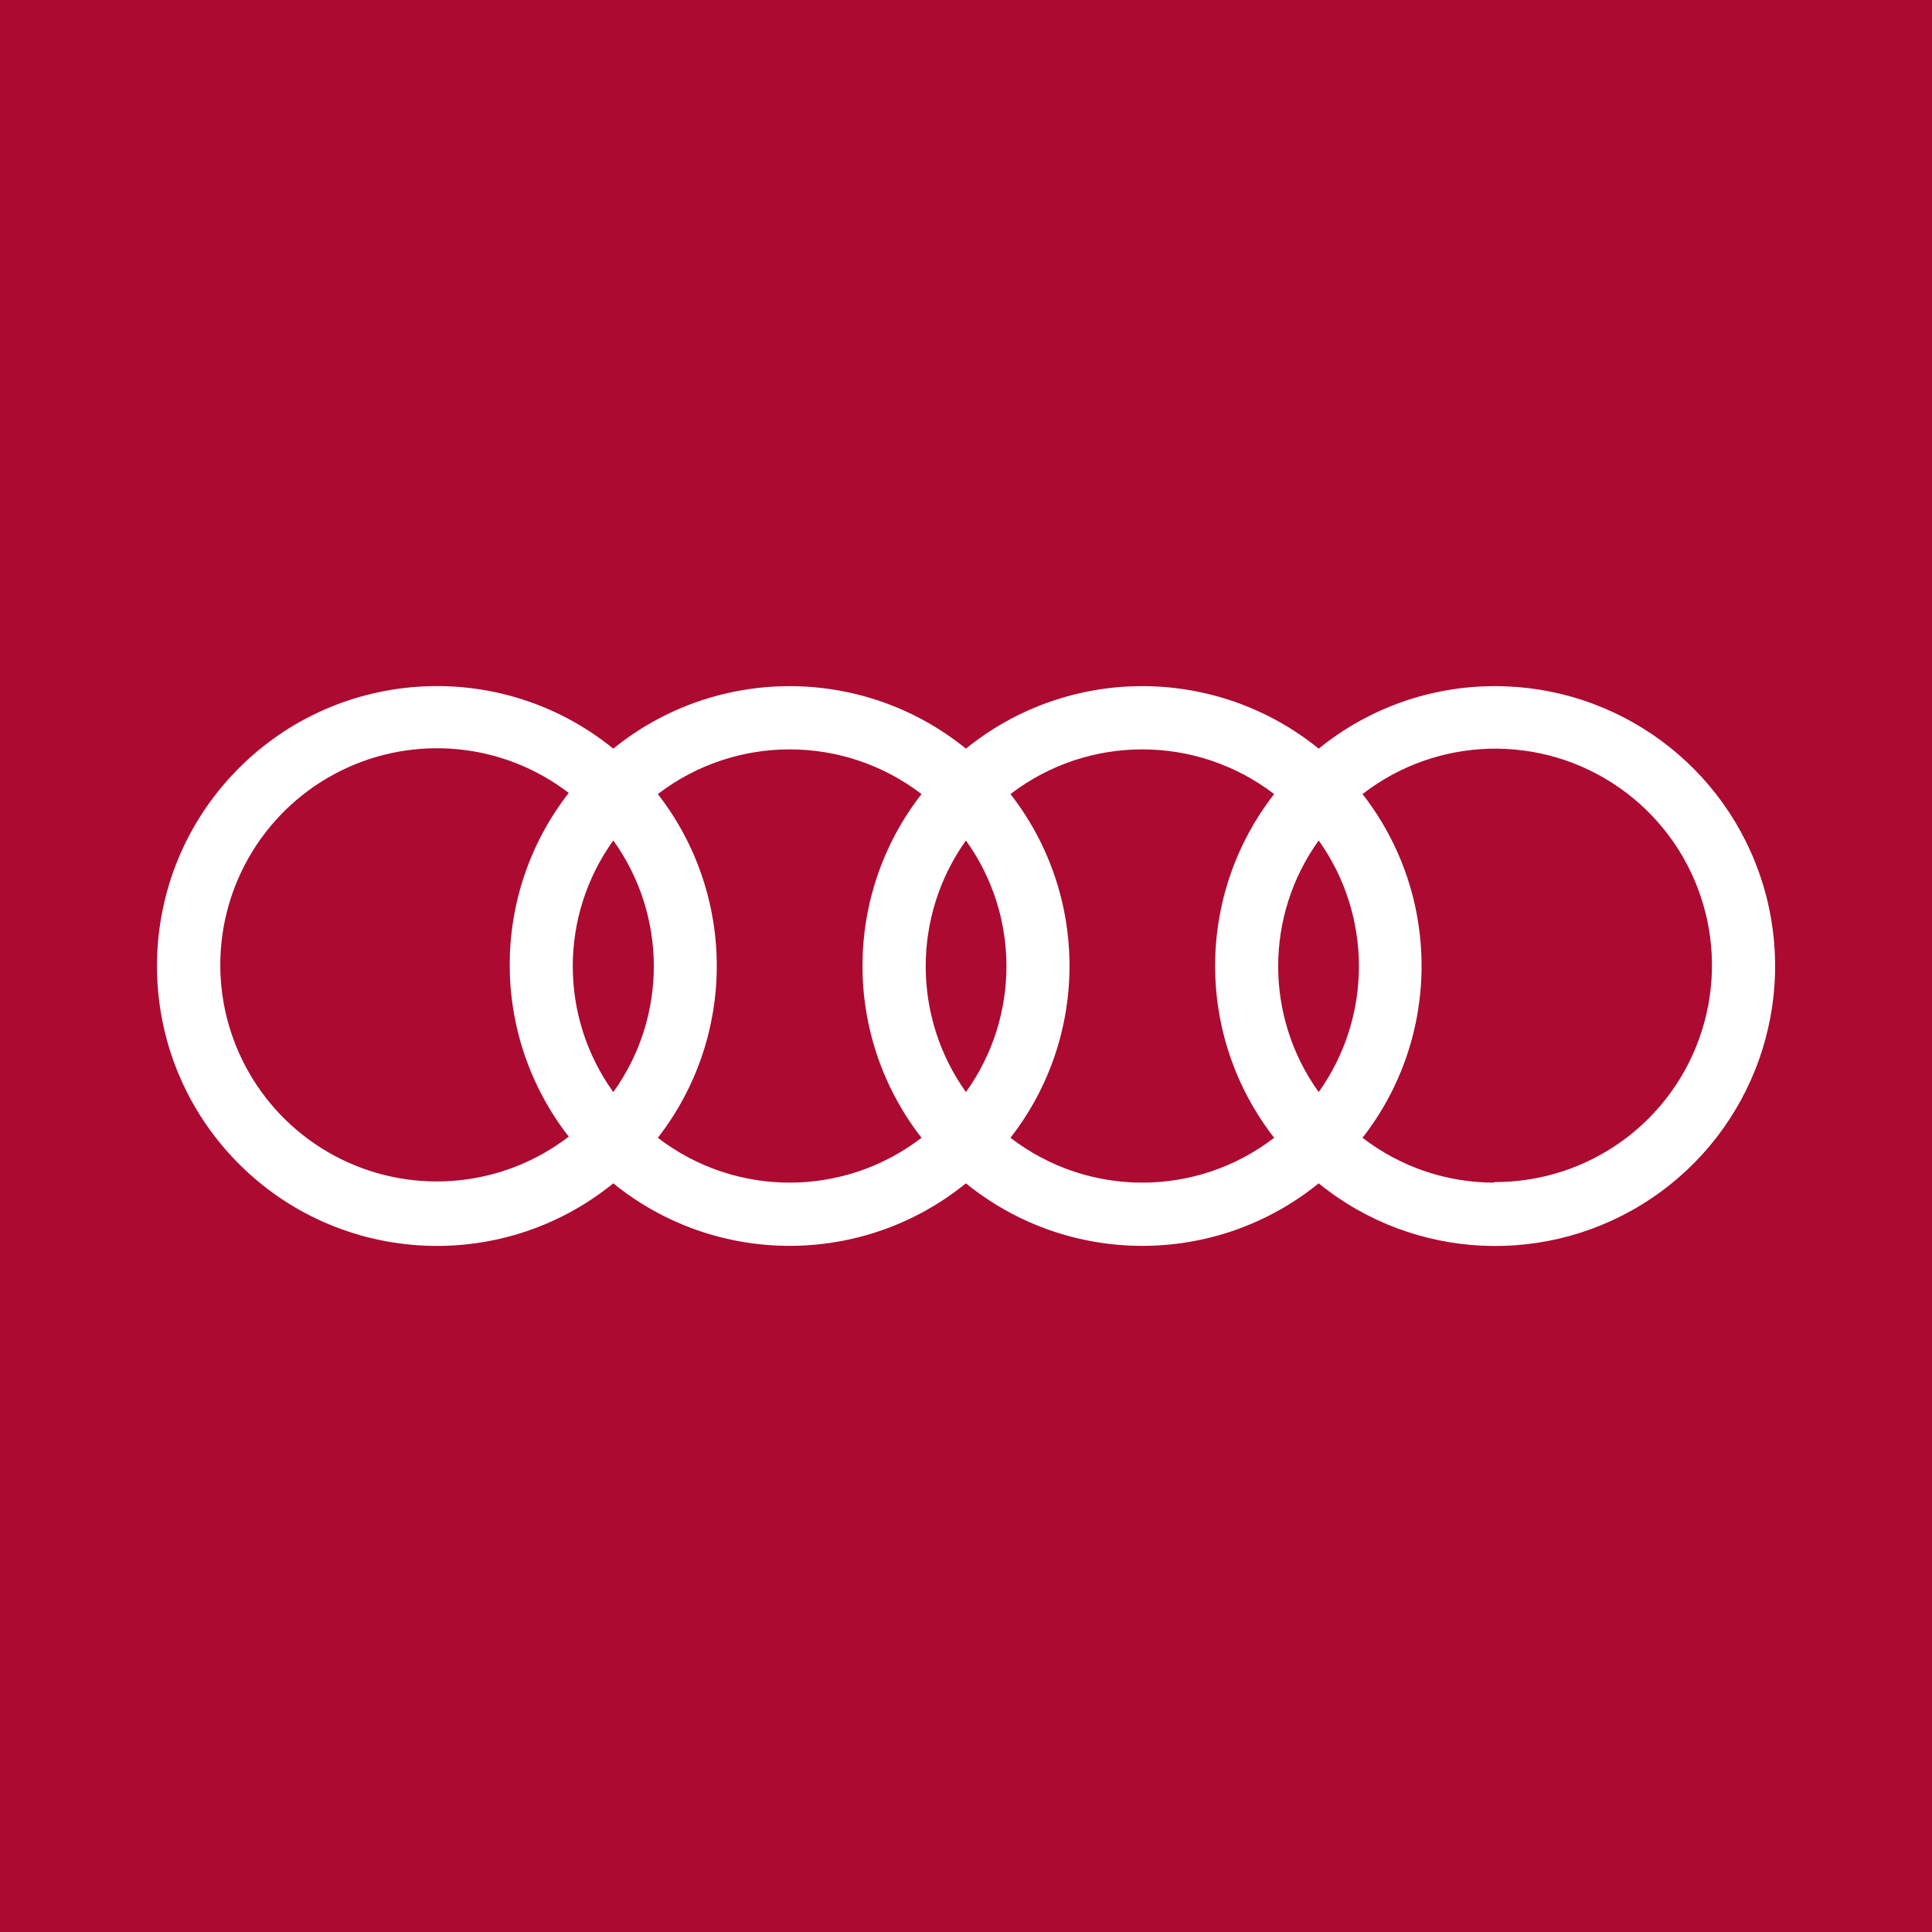
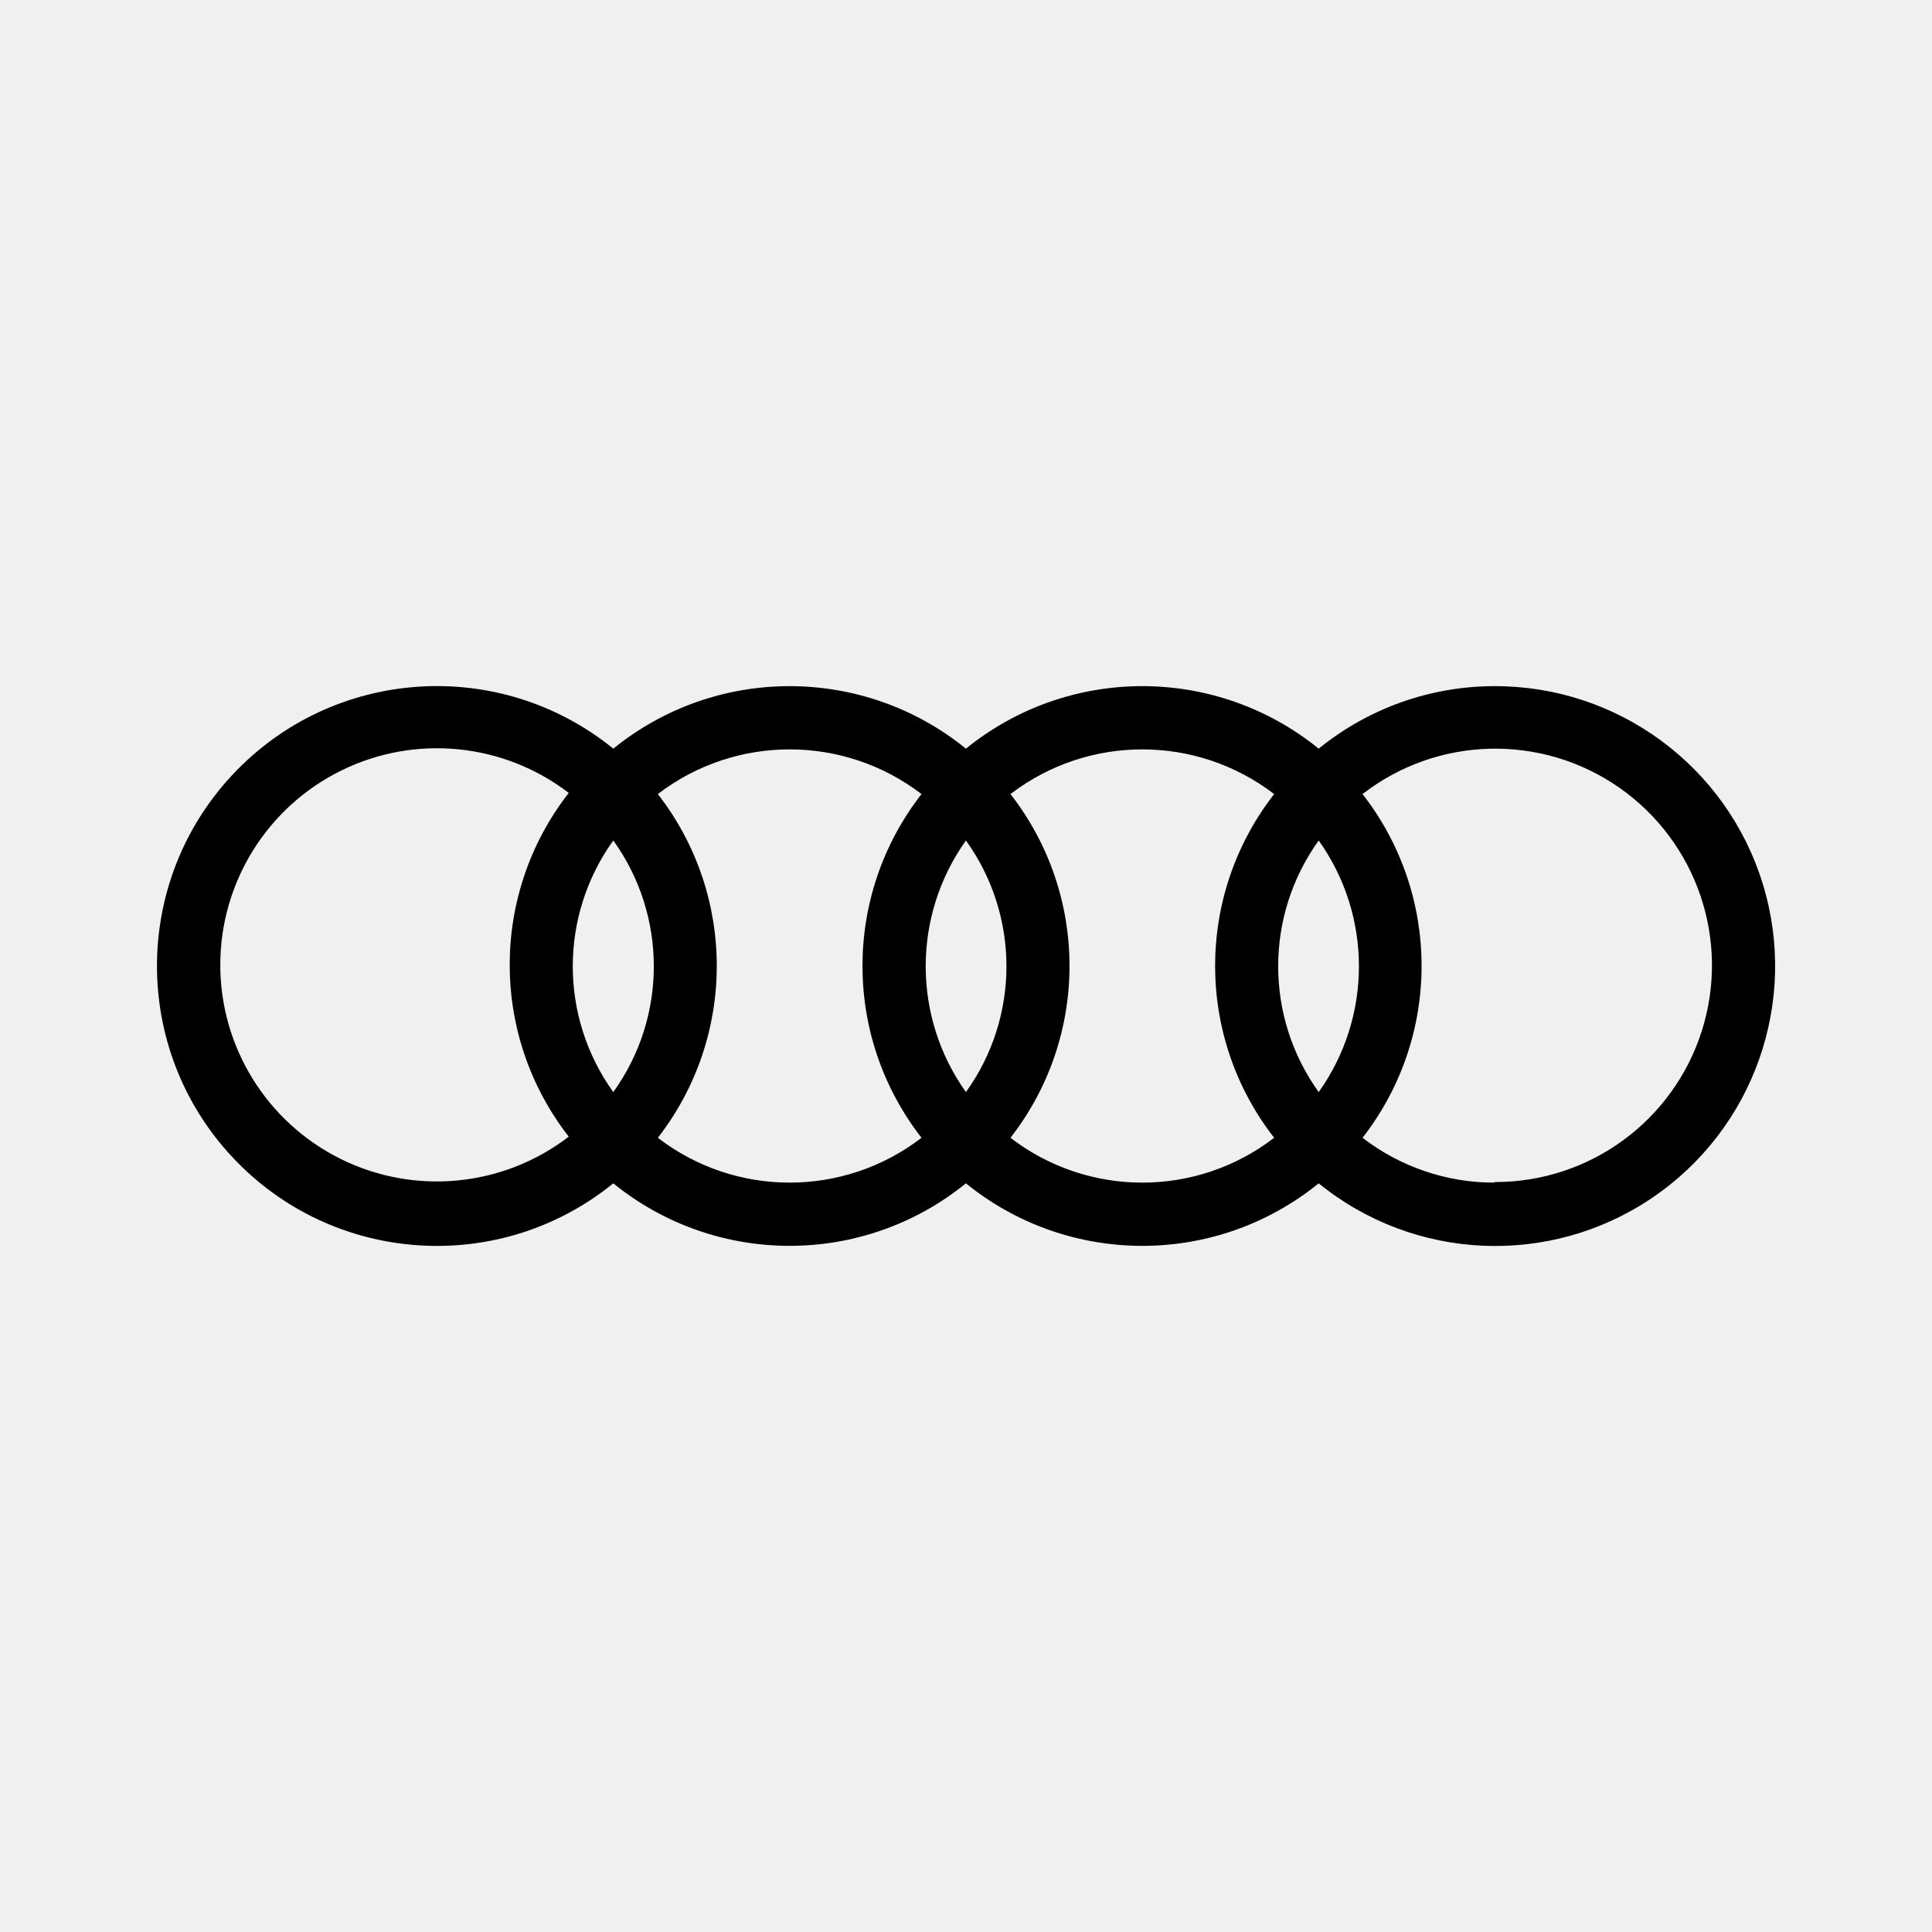
<svg xmlns="http://www.w3.org/2000/svg" id="Ebene_1" data-name="Ebene 1" viewBox="0 0 134.45 134.45">
  <defs>
-     <style>.cls-1{fill:#ac0a30;}.cls-2{fill:#fff;}</style>
+     <style>.cls-1{fill:#ac0a30;}.cls-2{fill:currentColor;}</style>
  </defs>
-   <rect class="cls-1" width="134.45" height="134.45" />
  <g id="Audi_Logo_White" data-name="Audi Logo White">
    <path class="cls-2" d="M104,82.3a15,15,0,0,1-9.18-3.12,19.46,19.46,0,0,0,0-23.92,15.08,15.08,0,1,1,9.18,27M70.32,79.18a19.46,19.46,0,0,0,0-23.92,15.09,15.09,0,0,1,18.35,0,19.46,19.46,0,0,0,0,23.92,15.05,15.05,0,0,1-18.35,0m-24.54,0a19.49,19.49,0,0,0,0-23.92,15.09,15.09,0,0,1,18.35,0,19.46,19.46,0,0,0,0,23.92,15.05,15.05,0,0,1-18.35,0m-30.45-12a15.08,15.08,0,0,1,24.25-12,19.46,19.46,0,0,0,0,23.92,15.07,15.07,0,0,1-24.25-12M42.68,76a15,15,0,0,1,0-17.51,15,15,0,0,1,0,17.51m24.54,0a15.09,15.09,0,0,1,0-17.51,15,15,0,0,1,0,17.51m24.55,0a15,15,0,0,1,0-17.51,15.09,15.09,0,0,1,0,17.51M104,47.75A19.4,19.4,0,0,0,91.77,52.1a19.49,19.49,0,0,0-24.55,0,19.48,19.48,0,0,0-24.54,0,19.48,19.48,0,1,0,0,30.25,19.48,19.48,0,0,0,24.54,0,19.49,19.49,0,0,0,24.55,0A19.48,19.48,0,1,0,104,47.75" />
  </g>
</svg>
